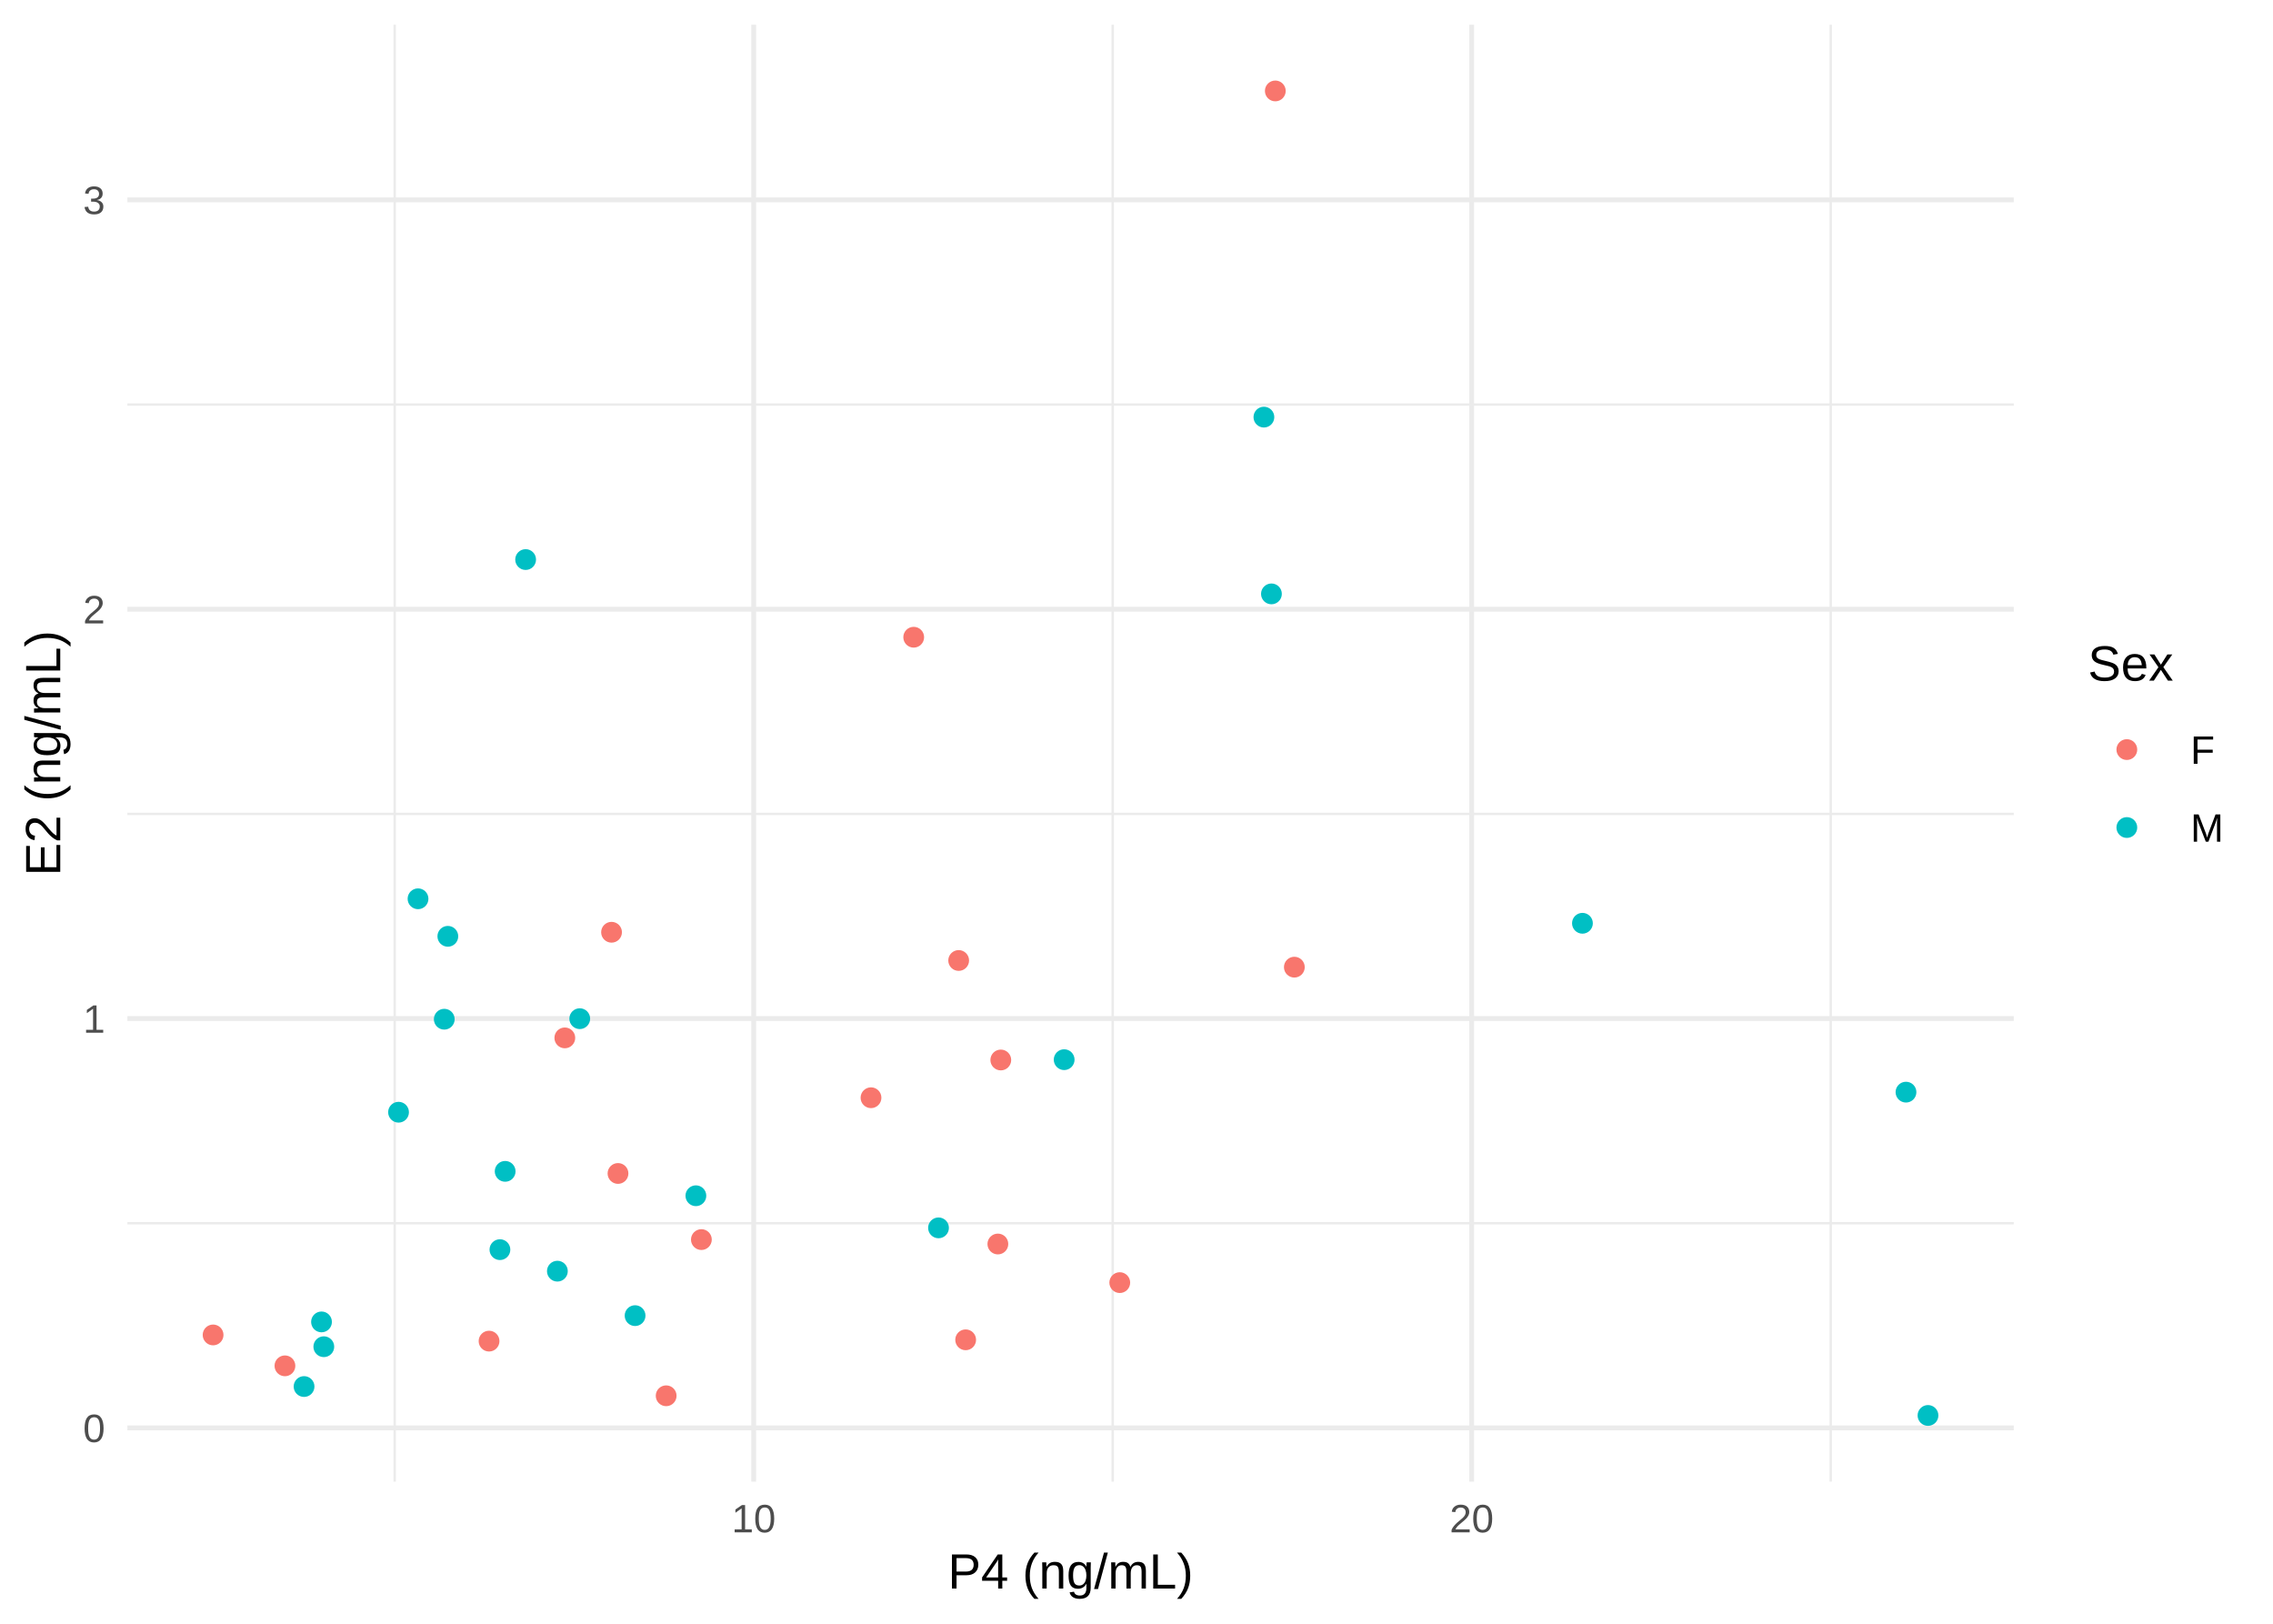
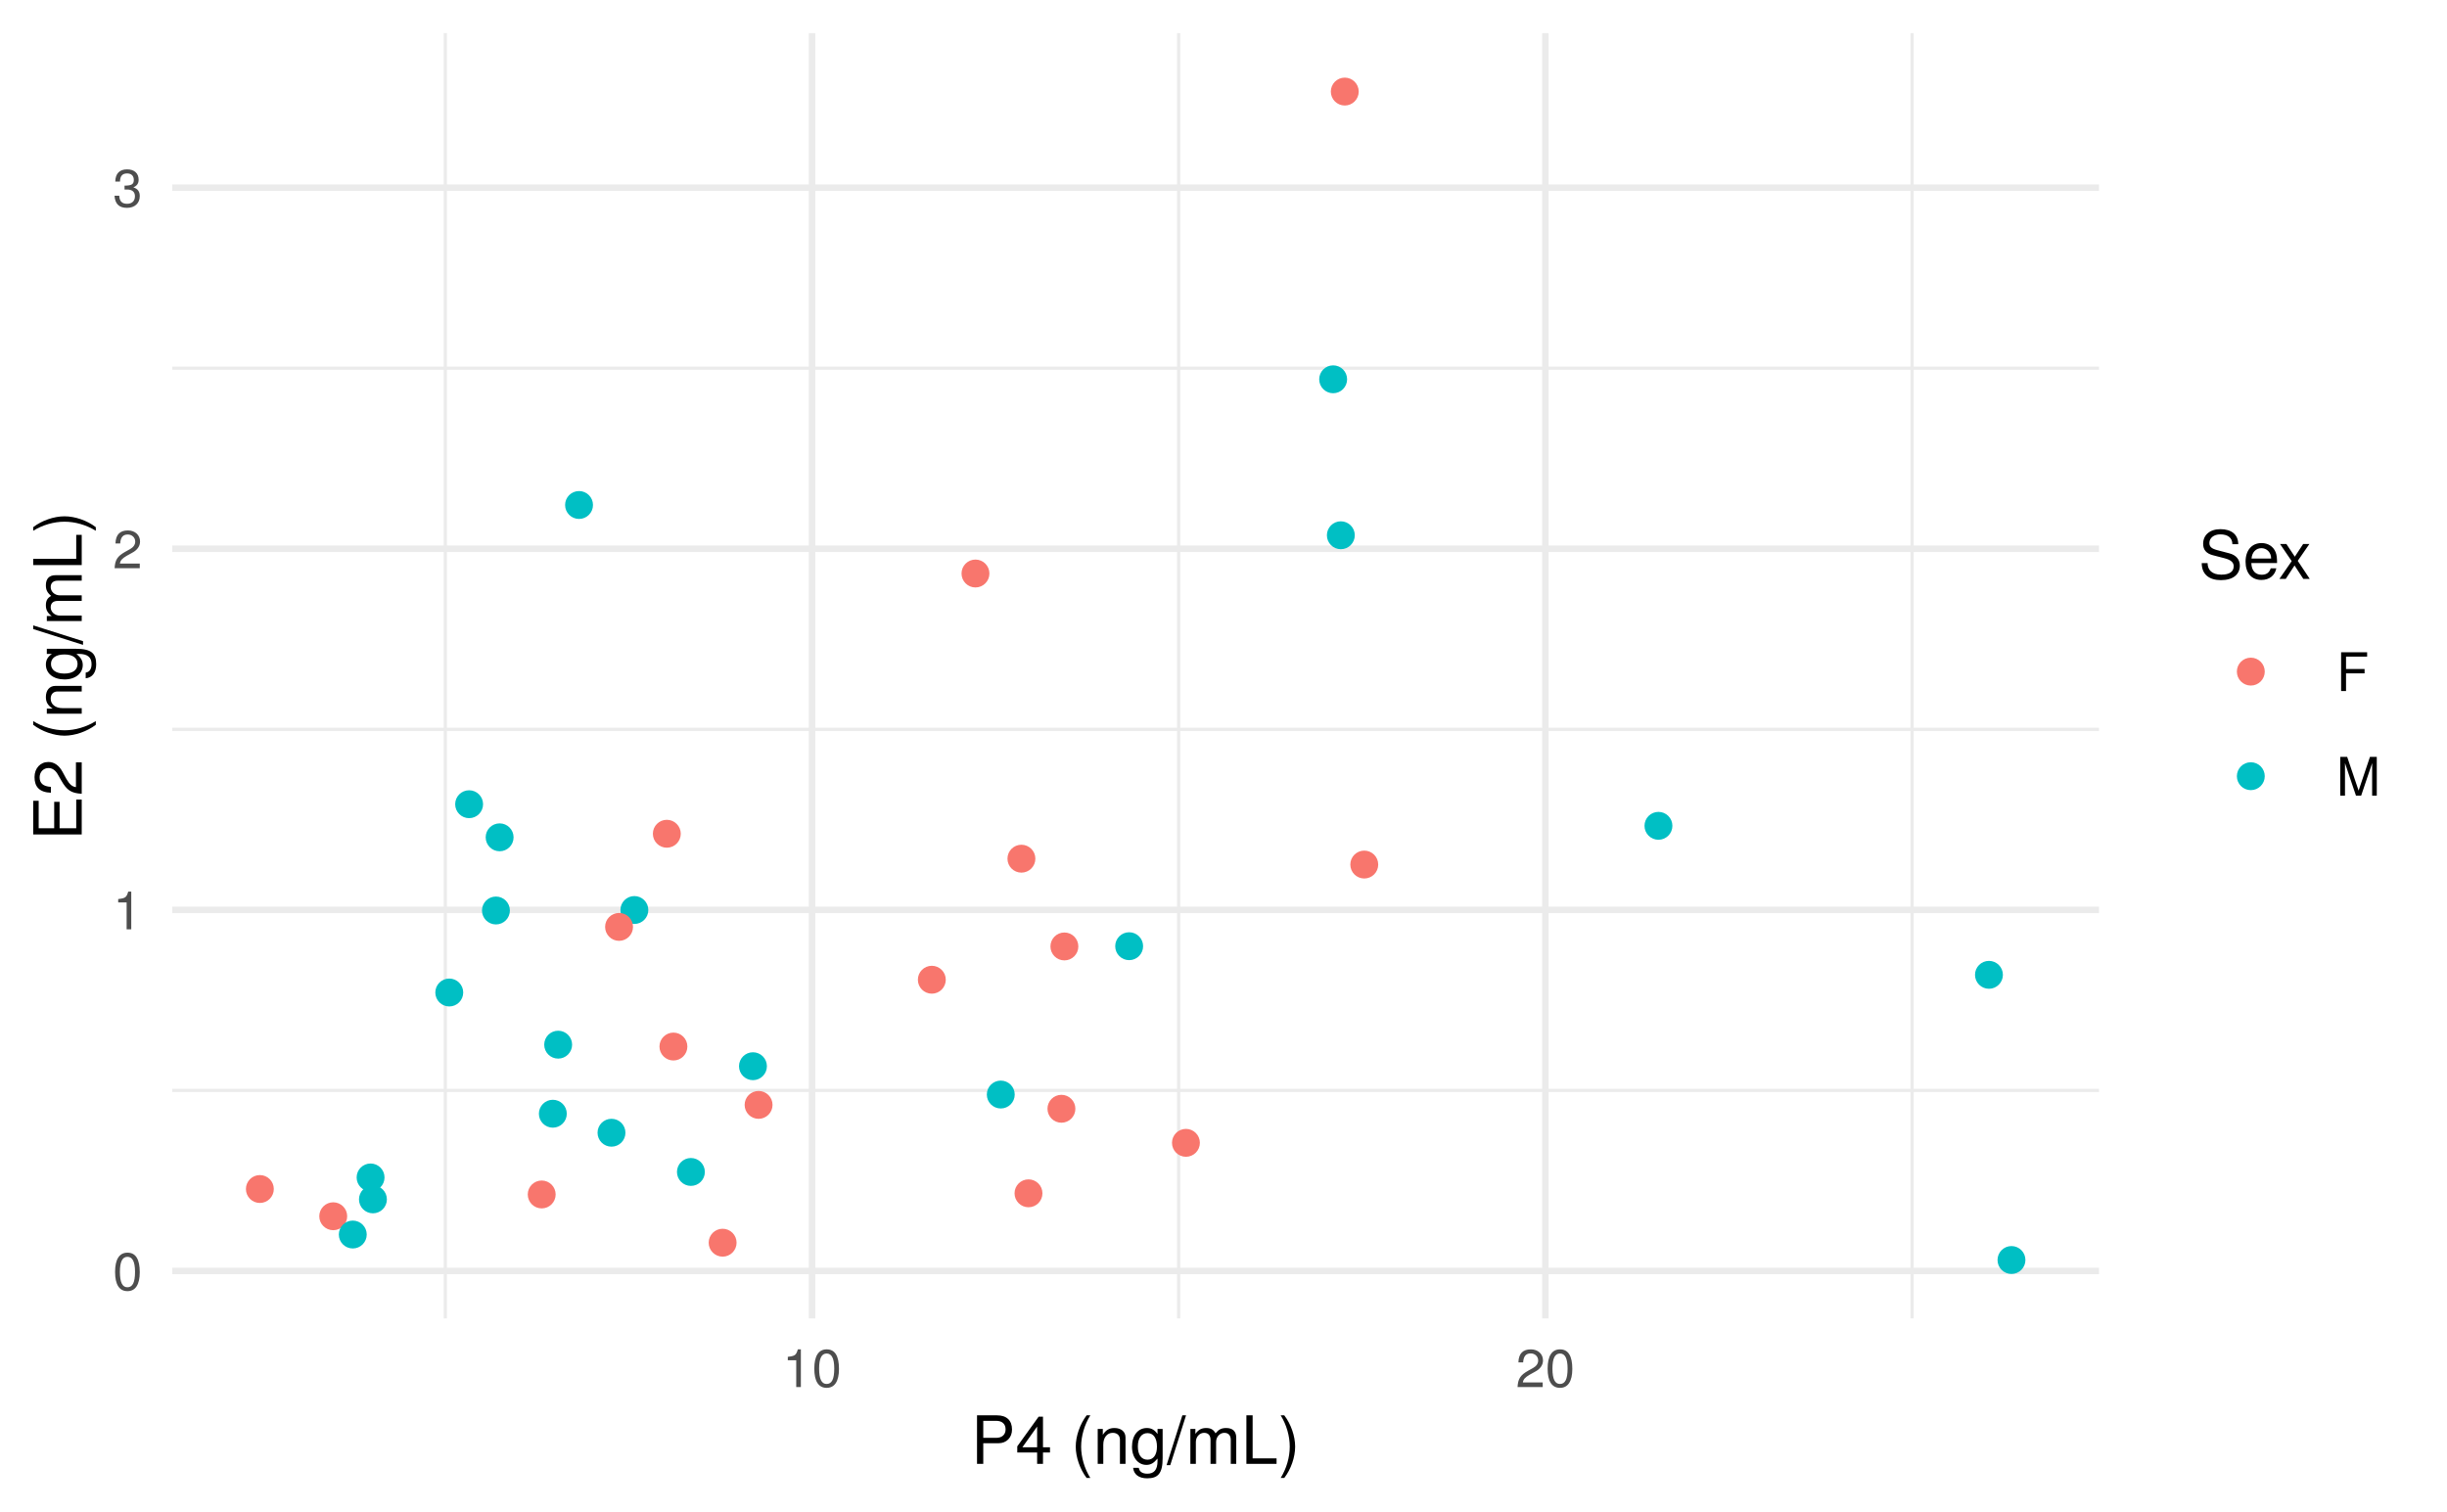
- <svg xmlns="http://www.w3.org/2000/svg" width="504.00pt" height="360.00pt" viewBox="0 0 504.00 360.00">
-   <g class="svglite">
-     <defs>
-       <style type="text/css">
+ <svg xmlns="http://www.w3.org/2000/svg" class="svglite" width="404.25pt" height="249.75pt" viewBox="0 0 404.25 249.75">
+   <defs>
+     <style type="text/css">
    .svglite line, .svglite polyline, .svglite polygon, .svglite path, .svglite rect, .svglite circle {
      fill: none;
      stroke: #000000;
      stroke-linecap: round;
      stroke-linejoin: round;
      stroke-miterlimit: 10.00;
    }
    .svglite text {
      white-space: pre;
    }
-     .svglite g.glyphgroup path {
-       fill: inherit;
-       stroke: none;
-     }
  </style>
-     </defs>
-     <rect width="100%" height="100%" style="stroke: none; fill: none;" />
-     <defs>
-       <clipPath id="cpMC4wMHw1MDQuMDB8MC4wMHwzNjAuMDA=">
-         <rect x="0.00" y="0.00" width="504.00" height="360.00" />
-       </clipPath>
-     </defs>
-     <g clip-path="url(#cpMC4wMHw1MDQuMDB8MC4wMHwzNjAuMDA=)">
+   </defs>
+   <rect width="100%" height="100%" style="stroke: none; fill: none;" />
+   <defs>
+     <clipPath id="cpMC4wMHw0MDQuMjV8MC4wMHwyNDkuNzU=">
+       <rect x="0.00" y="0.00" width="404.25" height="249.75" />
+     </clipPath>
+   </defs>
+   <g clip-path="url(#cpMC4wMHw0MDQuMjV8MC4wMHwyNDkuNzU=)">
</g>
-     <defs>
-       <clipPath id="cpMjguMjR8NDQ2LjUyfDUuNDh8MzI4LjUw">
-         <rect x="28.24" y="5.48" width="418.28" height="323.02" />
-       </clipPath>
-     </defs>
-     <g clip-path="url(#cpMjguMjR8NDQ2LjUyfDUuNDh8MzI4LjUw)">
-       <polyline points="28.24,271.20 446.52,271.20 " style="stroke-width: 0.53; stroke: #EBEBEB; stroke-linecap: butt;" />
-       <polyline points="28.24,180.45 446.52,180.45 " style="stroke-width: 0.53; stroke: #EBEBEB; stroke-linecap: butt;" />
-       <polyline points="28.24,89.69 446.52,89.69 " style="stroke-width: 0.53; stroke: #EBEBEB; stroke-linecap: butt;" />
-       <polyline points="87.52,328.50 87.52,5.48 " style="stroke-width: 0.53; stroke: #EBEBEB; stroke-linecap: butt;" />
-       <polyline points="246.72,328.50 246.72,5.48 " style="stroke-width: 0.53; stroke: #EBEBEB; stroke-linecap: butt;" />
-       <polyline points="405.93,328.50 405.93,5.48 " style="stroke-width: 0.53; stroke: #EBEBEB; stroke-linecap: butt;" />
-       <polyline points="28.24,316.58 446.52,316.58 " style="stroke-width: 1.07; stroke: #EBEBEB; stroke-linecap: butt;" />
-       <polyline points="28.24,225.82 446.52,225.82 " style="stroke-width: 1.07; stroke: #EBEBEB; stroke-linecap: butt;" />
-       <polyline points="28.24,135.07 446.52,135.07 " style="stroke-width: 1.07; stroke: #EBEBEB; stroke-linecap: butt;" />
-       <polyline points="28.24,44.31 446.52,44.31 " style="stroke-width: 1.07; stroke: #EBEBEB; stroke-linecap: butt;" />
-       <polyline points="167.12,328.50 167.12,5.48 " style="stroke-width: 1.07; stroke: #EBEBEB; stroke-linecap: butt;" />
-       <polyline points="326.32,328.50 326.32,5.48 " style="stroke-width: 1.07; stroke: #EBEBEB; stroke-linecap: butt;" />
-       <circle cx="221.26" cy="275.81" r="1.95" style="stroke-width: 0.71; stroke: #F8766D; fill: #F8766D;" />
-       <circle cx="212.57" cy="212.95" r="1.95" style="stroke-width: 0.71; stroke: #F8766D; fill: #F8766D;" />
-       <circle cx="287.00" cy="214.43" r="1.95" style="stroke-width: 0.71; stroke: #F8766D; fill: #F8766D;" />
-       <circle cx="154.30" cy="265.11" r="1.95" style="stroke-width: 0.71; stroke: #00BFC4; fill: #00BFC4;" />
-       <circle cx="123.59" cy="281.83" r="1.95" style="stroke-width: 0.71; stroke: #00BFC4; fill: #00BFC4;" />
-       <circle cx="147.71" cy="309.46" r="1.95" style="stroke-width: 0.71; stroke: #F8766D; fill: #F8766D;" />
-       <circle cx="214.12" cy="297.05" r="1.95" style="stroke-width: 0.71; stroke: #F8766D; fill: #F8766D;" />
-       <circle cx="282.78" cy="20.16" r="1.95" style="stroke-width: 0.71; stroke: #F8766D; fill: #F8766D;" />
-       <circle cx="110.85" cy="277.06" r="1.95" style="stroke-width: 0.71; stroke: #00BFC4; fill: #00BFC4;" />
-       <circle cx="128.55" cy="225.85" r="1.95" style="stroke-width: 0.71; stroke: #00BFC4; fill: #00BFC4;" />
-       <circle cx="137.03" cy="260.17" r="1.95" style="stroke-width: 0.71; stroke: #F8766D; fill: #F8766D;" />
-       <circle cx="135.60" cy="206.69" r="1.95" style="stroke-width: 0.71; stroke: #F8766D; fill: #F8766D;" />
-       <circle cx="116.55" cy="124.06" r="1.95" style="stroke-width: 0.71; stroke: #00BFC4; fill: #00BFC4;" />
-       <circle cx="193.13" cy="243.38" r="1.95" style="stroke-width: 0.71; stroke: #F8766D; fill: #F8766D;" />
-       <circle cx="235.96" cy="234.94" r="1.95" style="stroke-width: 0.71; stroke: #00BFC4; fill: #00BFC4;" />
-       <circle cx="63.18" cy="302.82" r="1.95" style="stroke-width: 0.71; stroke: #F8766D; fill: #F8766D;" />
-       <circle cx="108.44" cy="297.34" r="1.95" style="stroke-width: 0.71; stroke: #F8766D; fill: #F8766D;" />
-       <circle cx="92.69" cy="199.27" r="1.95" style="stroke-width: 0.71; stroke: #00BFC4; fill: #00BFC4;" />
-       <circle cx="71.29" cy="293.08" r="1.95" style="stroke-width: 0.71; stroke: #00BFC4; fill: #00BFC4;" />
-       <circle cx="248.29" cy="284.37" r="1.95" style="stroke-width: 0.71; stroke: #F8766D; fill: #F8766D;" />
-       <circle cx="98.51" cy="225.97" r="1.95" style="stroke-width: 0.71; stroke: #00BFC4; fill: #00BFC4;" />
-       <circle cx="208.10" cy="272.23" r="1.95" style="stroke-width: 0.71; stroke: #00BFC4; fill: #00BFC4;" />
-       <circle cx="422.62" cy="242.14" r="1.95" style="stroke-width: 0.71; stroke: #00BFC4; fill: #00BFC4;" />
-       <circle cx="281.92" cy="131.67" r="1.95" style="stroke-width: 0.71; stroke: #00BFC4; fill: #00BFC4;" />
-       <circle cx="71.80" cy="298.58" r="1.95" style="stroke-width: 0.71; stroke: #00BFC4; fill: #00BFC4;" />
-       <circle cx="350.88" cy="204.70" r="1.95" style="stroke-width: 0.71; stroke: #00BFC4; fill: #00BFC4;" />
-       <circle cx="155.52" cy="274.83" r="1.95" style="stroke-width: 0.71; stroke: #F8766D; fill: #F8766D;" />
-       <circle cx="88.37" cy="246.59" r="1.95" style="stroke-width: 0.71; stroke: #00BFC4; fill: #00BFC4;" />
-       <circle cx="47.25" cy="295.97" r="1.95" style="stroke-width: 0.71; stroke: #F8766D; fill: #F8766D;" />
-       <circle cx="99.30" cy="207.59" r="1.95" style="stroke-width: 0.71; stroke: #00BFC4; fill: #00BFC4;" />
-       <circle cx="125.24" cy="230.11" r="1.95" style="stroke-width: 0.71; stroke: #F8766D; fill: #F8766D;" />
-       <circle cx="221.91" cy="235.01" r="1.95" style="stroke-width: 0.71; stroke: #F8766D; fill: #F8766D;" />
-       <circle cx="280.25" cy="92.48" r="1.95" style="stroke-width: 0.71; stroke: #00BFC4; fill: #00BFC4;" />
-       <circle cx="427.50" cy="313.82" r="1.95" style="stroke-width: 0.71; stroke: #00BFC4; fill: #00BFC4;" />
-       <circle cx="112.01" cy="259.70" r="1.95" style="stroke-width: 0.71; stroke: #00BFC4; fill: #00BFC4;" />
-       <circle cx="67.42" cy="307.41" r="1.95" style="stroke-width: 0.71; stroke: #00BFC4; fill: #00BFC4;" />
-       <circle cx="202.60" cy="141.28" r="1.95" style="stroke-width: 0.71; stroke: #F8766D; fill: #F8766D;" />
-       <circle cx="140.82" cy="291.69" r="1.95" style="stroke-width: 0.71; stroke: #00BFC4; fill: #00BFC4;" />
-     </g>
-     <g clip-path="url(#cpMC4wMHw1MDQuMDB8MC4wMHwzNjAuMDA=)">
-       <text x="23.31" y="319.73" text-anchor="end" style="font-size: 8.80px;fill: #4D4D4D; font-family: &quot;Arial&quot;;" textLength="4.89px" lengthAdjust="spacingAndGlyphs">0</text>
-       <text x="23.31" y="228.97" text-anchor="end" style="font-size: 8.80px;fill: #4D4D4D; font-family: &quot;Arial&quot;;" textLength="4.89px" lengthAdjust="spacingAndGlyphs">1</text>
-       <text x="23.31" y="138.22" text-anchor="end" style="font-size: 8.80px;fill: #4D4D4D; font-family: &quot;Arial&quot;;" textLength="4.89px" lengthAdjust="spacingAndGlyphs">2</text>
-       <text x="23.31" y="47.46" text-anchor="end" style="font-size: 8.80px;fill: #4D4D4D; font-family: &quot;Arial&quot;;" textLength="4.89px" lengthAdjust="spacingAndGlyphs">3</text>
-       <text x="167.12" y="339.74" text-anchor="middle" style="font-size: 8.80px;fill: #4D4D4D; font-family: &quot;Arial&quot;;" textLength="9.78px" lengthAdjust="spacingAndGlyphs">10</text>
-       <text x="326.32" y="339.74" text-anchor="middle" style="font-size: 8.80px;fill: #4D4D4D; font-family: &quot;Arial&quot;;" textLength="9.78px" lengthAdjust="spacingAndGlyphs">20</text>
-       <text x="237.38" y="352.20" text-anchor="middle" style="font-size: 11.00px; font-family: &quot;Arial&quot;;" textLength="54.44px" lengthAdjust="spacingAndGlyphs">P4 (ng/mL)</text>
-       <text transform="translate(13.36,166.99) rotate(-90)" text-anchor="middle" style="font-size: 11.00px; font-family: &quot;Arial&quot;;" textLength="54.44px" lengthAdjust="spacingAndGlyphs">E2 (ng/mL)</text>
-       <text x="462.95" y="150.91" style="font-size: 11.00px; font-family: &quot;Arial&quot;;" textLength="18.97px" lengthAdjust="spacingAndGlyphs">Sex</text>
-       <circle cx="471.59" cy="166.19" r="1.95" style="stroke-width: 0.71; stroke: #F8766D; fill: #F8766D;" />
-       <circle cx="471.59" cy="183.47" r="1.95" style="stroke-width: 0.71; stroke: #00BFC4; fill: #00BFC4;" />
-       <text x="485.71" y="169.34" style="font-size: 8.80px; font-family: &quot;Arial&quot;;" textLength="5.38px" lengthAdjust="spacingAndGlyphs">F</text>
-       <text x="485.71" y="186.62" style="font-size: 8.80px; font-family: &quot;Arial&quot;;" textLength="7.33px" lengthAdjust="spacingAndGlyphs">M</text>
-     </g>
+   <defs>
+     <clipPath id="cpMjguNDZ8MzQ2Ljc2fDUuNDh8MjE3Ljg0">
+       <rect x="28.46" y="5.48" width="318.31" height="212.36" />
+     </clipPath>
+   </defs>
+   <g clip-path="url(#cpMjguNDZ8MzQ2Ljc2fDUuNDh8MjE3Ljg0)">
+     <polyline points="28.46,180.17 346.76,180.17 " style="stroke-width: 0.53; stroke: #EBEBEB; stroke-linecap: butt;" />
+     <polyline points="28.46,120.51 346.76,120.51 " style="stroke-width: 0.53; stroke: #EBEBEB; stroke-linecap: butt;" />
+     <polyline points="28.46,60.84 346.76,60.84 " style="stroke-width: 0.53; stroke: #EBEBEB; stroke-linecap: butt;" />
+     <polyline points="73.57,217.84 73.57,5.48 " style="stroke-width: 0.53; stroke: #EBEBEB; stroke-linecap: butt;" />
+     <polyline points="194.72,217.84 194.72,5.48 " style="stroke-width: 0.53; stroke: #EBEBEB; stroke-linecap: butt;" />
+     <polyline points="315.88,217.84 315.88,5.48 " style="stroke-width: 0.53; stroke: #EBEBEB; stroke-linecap: butt;" />
+     <polyline points="28.46,210.00 346.76,210.00 " style="stroke-width: 1.07; stroke: #EBEBEB; stroke-linecap: butt;" />
+     <polyline points="28.46,150.34 346.76,150.34 " style="stroke-width: 1.07; stroke: #EBEBEB; stroke-linecap: butt;" />
+     <polyline points="28.46,90.67 346.76,90.67 " style="stroke-width: 1.07; stroke: #EBEBEB; stroke-linecap: butt;" />
+     <polyline points="28.46,31.01 346.76,31.01 " style="stroke-width: 1.07; stroke: #EBEBEB; stroke-linecap: butt;" />
+     <polyline points="134.15,217.84 134.15,5.48 " style="stroke-width: 1.07; stroke: #EBEBEB; stroke-linecap: butt;" />
+     <polyline points="255.30,217.84 255.30,5.48 " style="stroke-width: 1.07; stroke: #EBEBEB; stroke-linecap: butt;" />
+     <circle cx="175.35" cy="183.20" r="1.95" style="stroke-width: 0.71; stroke: #F8766D; fill: #F8766D;" />
+     <circle cx="168.74" cy="141.88" r="1.95" style="stroke-width: 0.71; stroke: #F8766D; fill: #F8766D;" />
+     <circle cx="225.38" cy="142.85" r="1.95" style="stroke-width: 0.71; stroke: #F8766D; fill: #F8766D;" />
+     <circle cx="124.39" cy="176.17" r="1.95" style="stroke-width: 0.71; stroke: #00BFC4; fill: #00BFC4;" />
+     <circle cx="101.02" cy="187.16" r="1.95" style="stroke-width: 0.71; stroke: #00BFC4; fill: #00BFC4;" />
+     <circle cx="119.38" cy="205.33" r="1.95" style="stroke-width: 0.71; stroke: #F8766D; fill: #F8766D;" />
+     <circle cx="169.91" cy="197.17" r="1.95" style="stroke-width: 0.71; stroke: #F8766D; fill: #F8766D;" />
+     <circle cx="222.16" cy="15.13" r="1.95" style="stroke-width: 0.71; stroke: #F8766D; fill: #F8766D;" />
+     <circle cx="91.33" cy="184.02" r="1.95" style="stroke-width: 0.71; stroke: #00BFC4; fill: #00BFC4;" />
+     <circle cx="104.80" cy="150.36" r="1.95" style="stroke-width: 0.71; stroke: #00BFC4; fill: #00BFC4;" />
+     <circle cx="111.25" cy="172.92" r="1.95" style="stroke-width: 0.71; stroke: #F8766D; fill: #F8766D;" />
+     <circle cx="110.16" cy="137.76" r="1.95" style="stroke-width: 0.71; stroke: #F8766D; fill: #F8766D;" />
+     <circle cx="95.66" cy="83.44" r="1.95" style="stroke-width: 0.71; stroke: #00BFC4; fill: #00BFC4;" />
+     <circle cx="153.94" cy="161.88" r="1.95" style="stroke-width: 0.71; stroke: #F8766D; fill: #F8766D;" />
+     <circle cx="186.54" cy="156.34" r="1.95" style="stroke-width: 0.71; stroke: #00BFC4; fill: #00BFC4;" />
+     <circle cx="55.05" cy="200.96" r="1.95" style="stroke-width: 0.71; stroke: #F8766D; fill: #F8766D;" />
+     <circle cx="89.49" cy="197.36" r="1.95" style="stroke-width: 0.71; stroke: #F8766D; fill: #F8766D;" />
+     <circle cx="77.50" cy="132.88" r="1.95" style="stroke-width: 0.71; stroke: #00BFC4; fill: #00BFC4;" />
+     <circle cx="61.22" cy="194.55" r="1.95" style="stroke-width: 0.71; stroke: #00BFC4; fill: #00BFC4;" />
+     <circle cx="195.92" cy="188.83" r="1.95" style="stroke-width: 0.71; stroke: #F8766D; fill: #F8766D;" />
+     <circle cx="81.93" cy="150.44" r="1.95" style="stroke-width: 0.71; stroke: #00BFC4; fill: #00BFC4;" />
+     <circle cx="165.33" cy="180.85" r="1.95" style="stroke-width: 0.71; stroke: #00BFC4; fill: #00BFC4;" />
+     <circle cx="328.58" cy="161.07" r="1.95" style="stroke-width: 0.71; stroke: #00BFC4; fill: #00BFC4;" />
+     <circle cx="221.51" cy="88.44" r="1.95" style="stroke-width: 0.71; stroke: #00BFC4; fill: #00BFC4;" />
+     <circle cx="61.61" cy="198.17" r="1.95" style="stroke-width: 0.71; stroke: #00BFC4; fill: #00BFC4;" />
+     <circle cx="273.98" cy="136.45" r="1.95" style="stroke-width: 0.71; stroke: #00BFC4; fill: #00BFC4;" />
+     <circle cx="125.32" cy="182.56" r="1.95" style="stroke-width: 0.71; stroke: #F8766D; fill: #F8766D;" />
+     <circle cx="74.22" cy="163.99" r="1.95" style="stroke-width: 0.71; stroke: #00BFC4; fill: #00BFC4;" />
+     <circle cx="42.93" cy="196.46" r="1.95" style="stroke-width: 0.71; stroke: #F8766D; fill: #F8766D;" />
+     <circle cx="82.54" cy="138.35" r="1.95" style="stroke-width: 0.71; stroke: #00BFC4; fill: #00BFC4;" />
+     <circle cx="102.27" cy="153.15" r="1.95" style="stroke-width: 0.71; stroke: #F8766D; fill: #F8766D;" />
+     <circle cx="175.84" cy="156.38" r="1.95" style="stroke-width: 0.71; stroke: #F8766D; fill: #F8766D;" />
+     <circle cx="220.24" cy="62.67" r="1.95" style="stroke-width: 0.71; stroke: #00BFC4; fill: #00BFC4;" />
+     <circle cx="332.30" cy="208.19" r="1.95" style="stroke-width: 0.71; stroke: #00BFC4; fill: #00BFC4;" />
+     <circle cx="92.21" cy="172.61" r="1.95" style="stroke-width: 0.71; stroke: #00BFC4; fill: #00BFC4;" />
+     <circle cx="58.28" cy="203.98" r="1.95" style="stroke-width: 0.71; stroke: #00BFC4; fill: #00BFC4;" />
+     <circle cx="161.15" cy="94.76" r="1.95" style="stroke-width: 0.71; stroke: #F8766D; fill: #F8766D;" />
+     <circle cx="114.14" cy="193.64" r="1.95" style="stroke-width: 0.71; stroke: #00BFC4; fill: #00BFC4;" />
+   </g>
+   <g clip-path="url(#cpMC4wMHw0MDQuMjV8MC4wMHwyNDkuNzU=)">
+     <text x="23.53" y="213.21" text-anchor="end" style="font-size: 8.80px; font-weight: 0;fill: #4D4D4D; font-family: &quot;TeX Gyre Heros&quot;;" textLength="4.89px" lengthAdjust="spacingAndGlyphs">0</text>
+     <text x="23.53" y="153.55" text-anchor="end" style="font-size: 8.80px; font-weight: 0;fill: #4D4D4D; font-family: &quot;TeX Gyre Heros&quot;;" textLength="4.89px" lengthAdjust="spacingAndGlyphs">1</text>
+     <text x="23.53" y="93.88" text-anchor="end" style="font-size: 8.80px; font-weight: 0;fill: #4D4D4D; font-family: &quot;TeX Gyre Heros&quot;;" textLength="4.89px" lengthAdjust="spacingAndGlyphs">2</text>
+     <text x="23.53" y="34.22" text-anchor="end" style="font-size: 8.80px; font-weight: 0;fill: #4D4D4D; font-family: &quot;TeX Gyre Heros&quot;;" textLength="4.89px" lengthAdjust="spacingAndGlyphs">3</text>
+     <text x="134.15" y="229.19" text-anchor="middle" style="font-size: 8.80px; font-weight: 0;fill: #4D4D4D; font-family: &quot;TeX Gyre Heros&quot;;" textLength="9.78px" lengthAdjust="spacingAndGlyphs">10</text>
+     <text x="255.30" y="229.19" text-anchor="middle" style="font-size: 8.80px; font-weight: 0;fill: #4D4D4D; font-family: &quot;TeX Gyre Heros&quot;;" textLength="9.78px" lengthAdjust="spacingAndGlyphs">20</text>
+     <text x="187.61" y="241.87" text-anchor="middle" style="font-size: 11.00px; font-weight: 0; font-family: &quot;TeX Gyre Heros&quot;;" textLength="54.40px" lengthAdjust="spacingAndGlyphs">P4 (ng/mL)</text>
+     <text transform="translate(13.50,111.66) rotate(-90)" text-anchor="middle" style="font-size: 11.00px; font-weight: 0; font-family: &quot;TeX Gyre Heros&quot;;" textLength="54.40px" lengthAdjust="spacingAndGlyphs">E2 (ng/mL)</text>
+     <text x="363.20" y="95.65" style="font-size: 11.00px; font-weight: 0; font-family: &quot;TeX Gyre Heros&quot;;" textLength="18.95px" lengthAdjust="spacingAndGlyphs">Sex</text>
+     <circle cx="371.84" cy="110.97" r="1.95" style="stroke-width: 0.71; stroke: #F8766D; fill: #F8766D;" />
+     <circle cx="371.84" cy="128.25" r="1.95" style="stroke-width: 0.71; stroke: #00BFC4; fill: #00BFC4;" />
+     <text x="385.96" y="114.18" style="font-size: 8.80px; font-weight: 0; font-family: &quot;TeX Gyre Heros&quot;;" textLength="5.38px" lengthAdjust="spacingAndGlyphs">F</text>
+     <text x="385.96" y="131.46" style="font-size: 8.80px; font-weight: 0; font-family: &quot;TeX Gyre Heros&quot;;" textLength="7.33px" lengthAdjust="spacingAndGlyphs">M</text>
  </g>
</svg>
